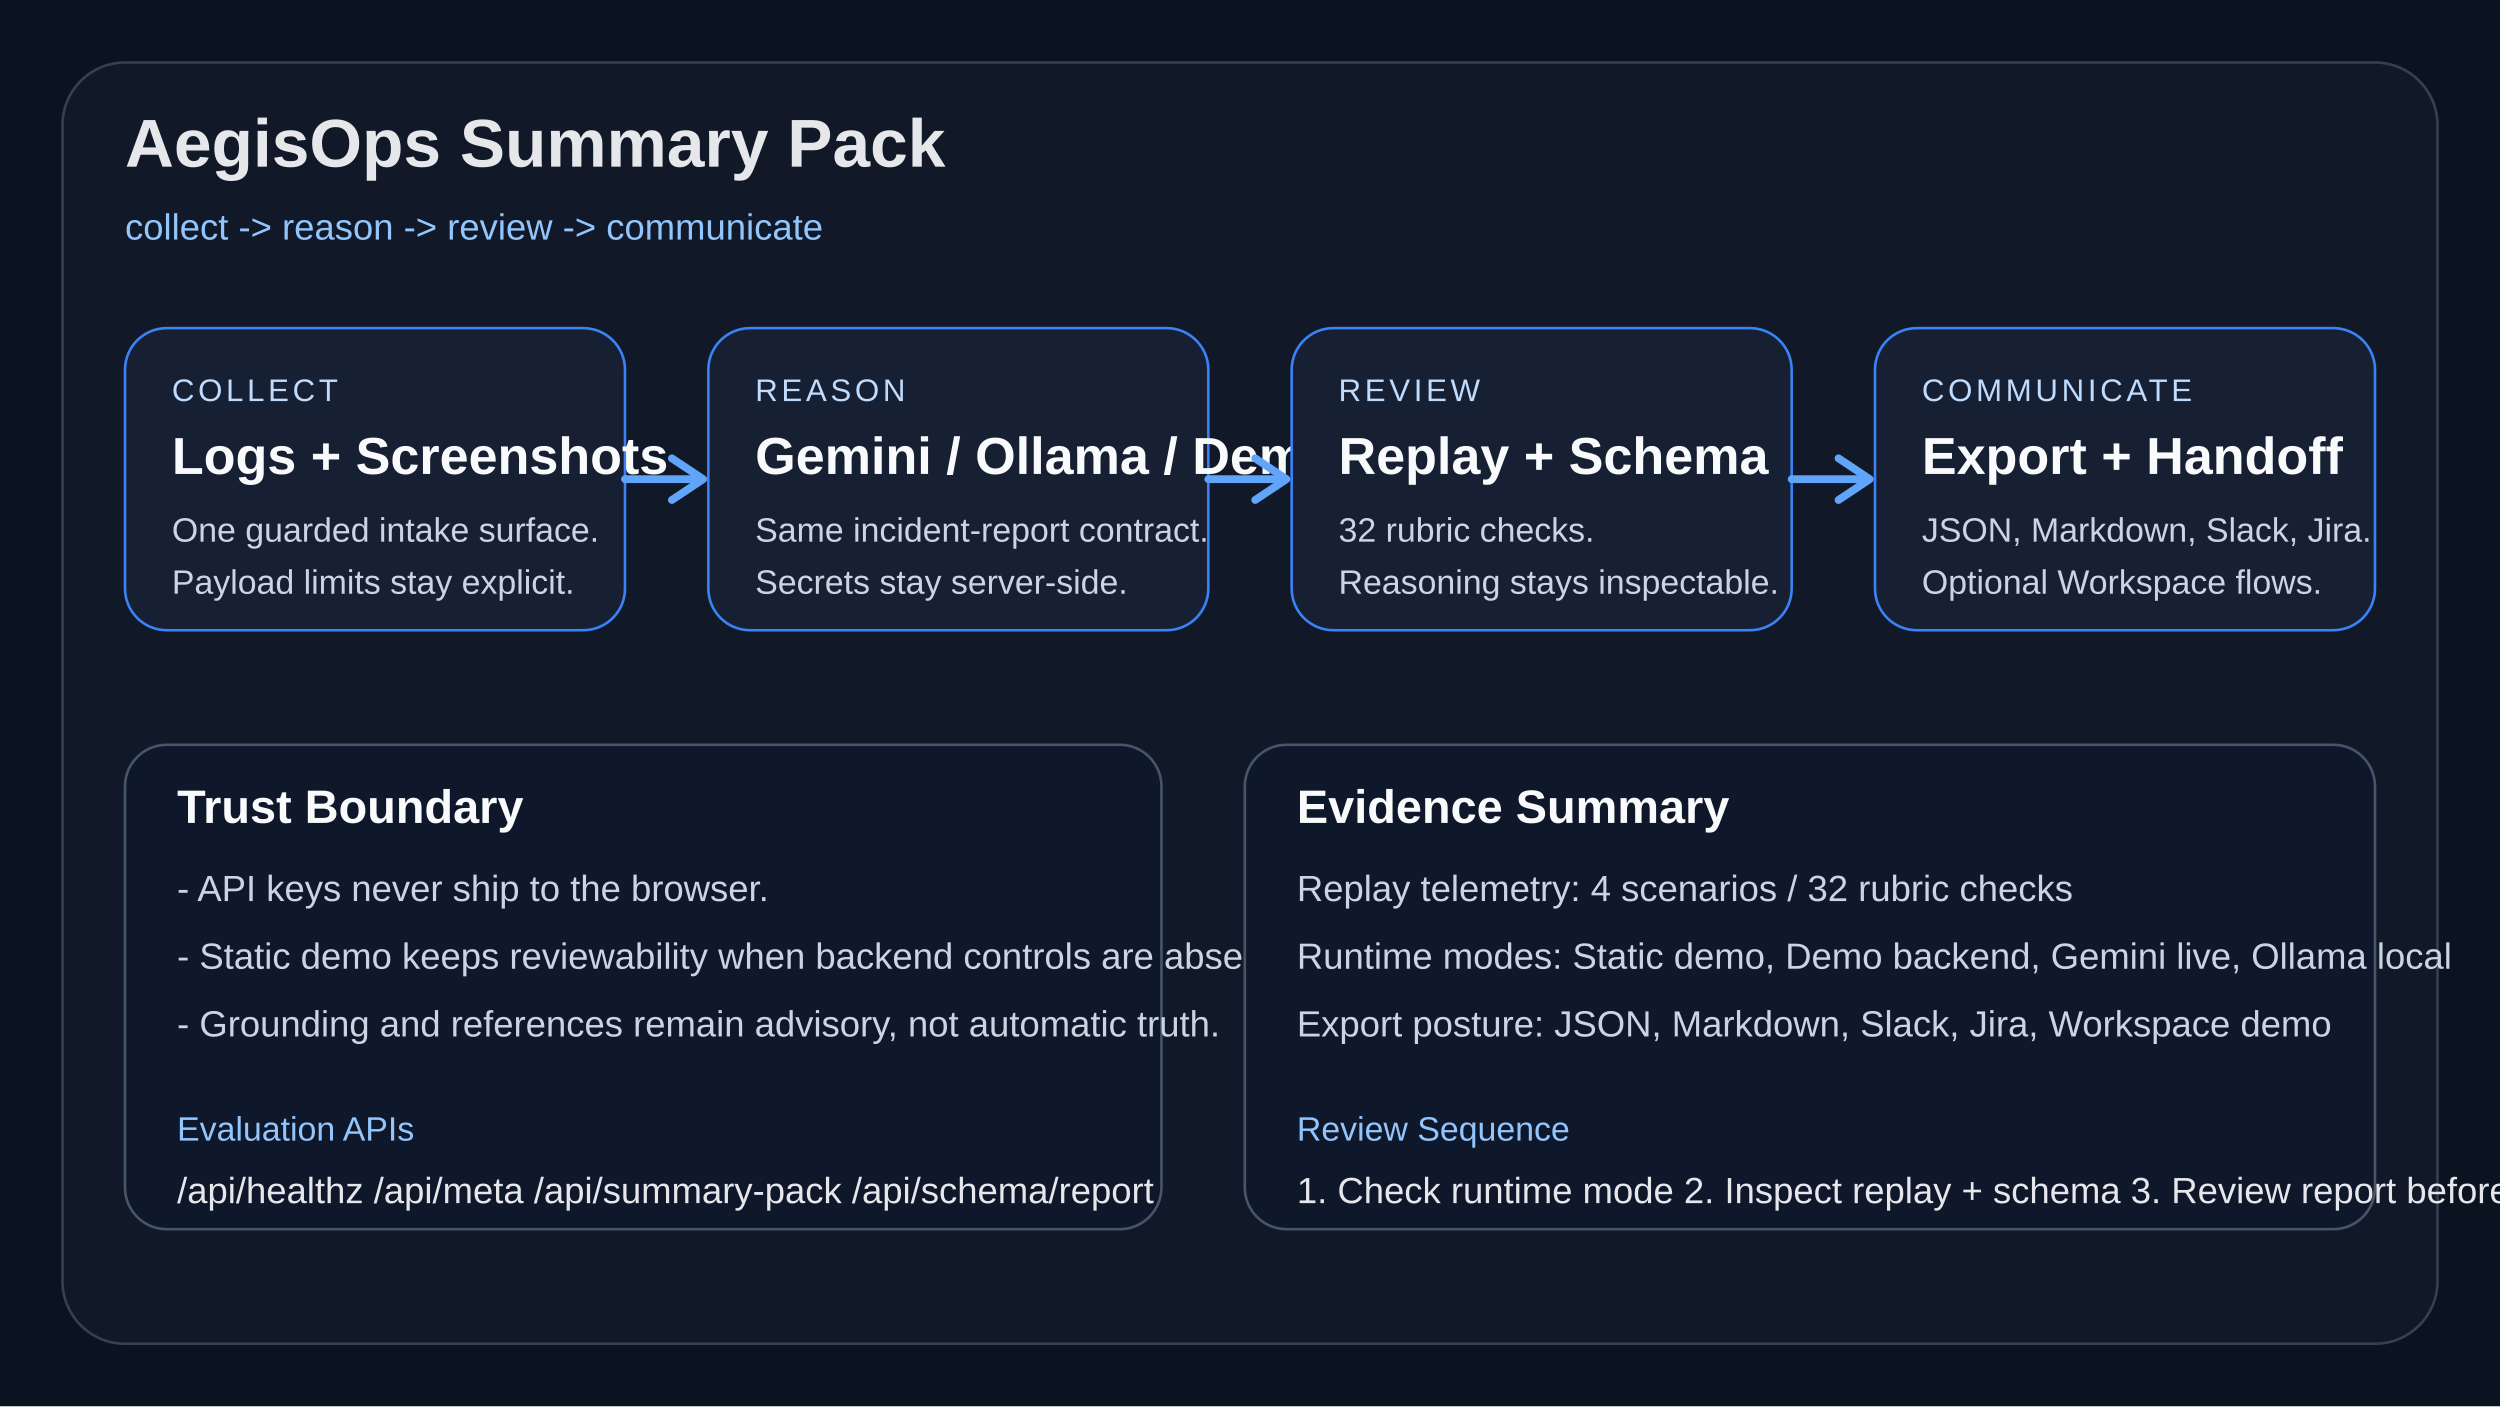
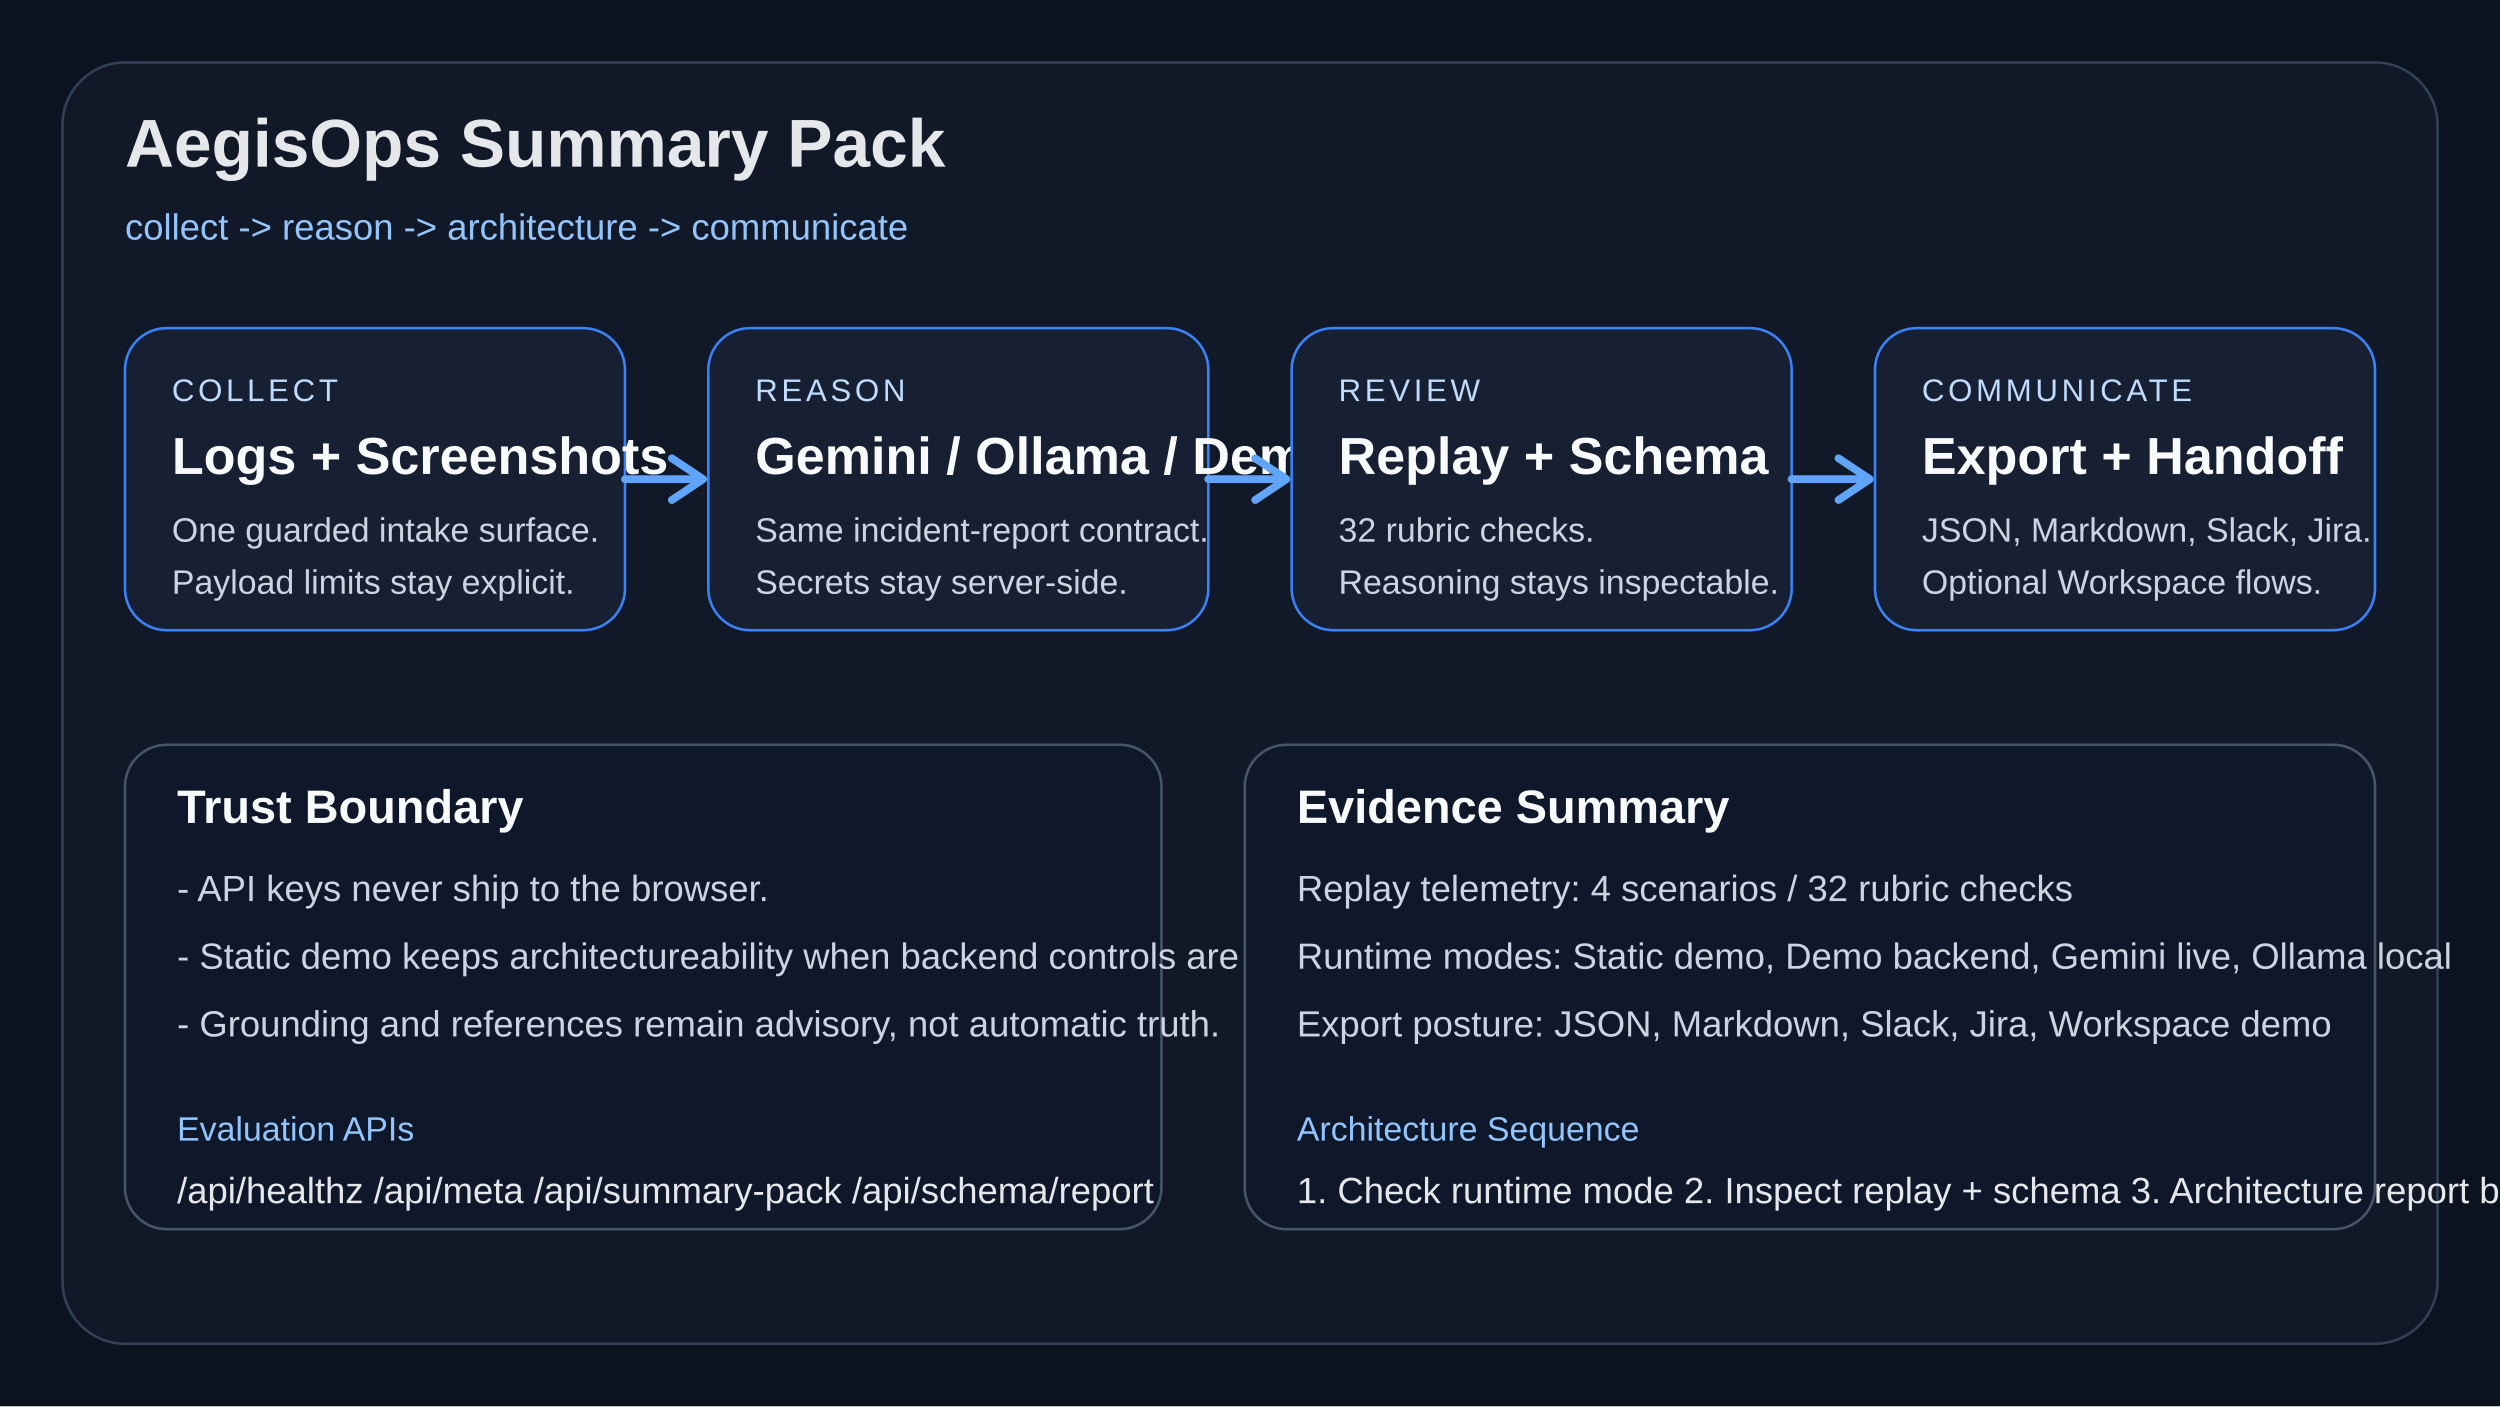
<svg xmlns="http://www.w3.org/2000/svg" width="960" height="540" viewBox="0 0 960 540" fill="none">
  <rect width="960" height="540" fill="#0B1321" />
  <rect x="24" y="24" width="912" height="492" rx="24" fill="#111827" stroke="#334155" />
  <text x="48" y="64" fill="#E5E7EB" font-family="Arial, sans-serif" font-size="26" font-weight="700">AegisOps Summary Pack</text>
-   <text x="48" y="92" fill="#93C5FD" font-family="Arial, sans-serif" font-size="14">collect -&gt; reason -&gt; review -&gt; communicate</text>
+   <text x="48" y="92" fill="#93C5FD" font-family="Arial, sans-serif" font-size="14">collect -&gt; reason -&gt; architecture -&gt; communicate</text>
  <rect x="48" y="126" width="192" height="116" rx="16" fill="#172033" stroke="#3B82F6" />
  <text x="66" y="154" fill="#BFDBFE" font-family="Arial, sans-serif" font-size="12" letter-spacing="1.4">COLLECT</text>
  <text x="66" y="182" fill="#F8FAFC" font-family="Arial, sans-serif" font-size="20" font-weight="700">Logs + Screenshots</text>
  <text x="66" y="208" fill="#CBD5E1" font-family="Arial, sans-serif" font-size="13">One guarded intake surface.</text>
  <text x="66" y="228" fill="#CBD5E1" font-family="Arial, sans-serif" font-size="13">Payload limits stay explicit.</text>
  <rect x="272" y="126" width="192" height="116" rx="16" fill="#172033" stroke="#3B82F6" />
  <text x="290" y="154" fill="#BFDBFE" font-family="Arial, sans-serif" font-size="12" letter-spacing="1.4">REASON</text>
  <text x="290" y="182" fill="#F8FAFC" font-family="Arial, sans-serif" font-size="20" font-weight="700">Gemini / Ollama / Demo</text>
  <text x="290" y="208" fill="#CBD5E1" font-family="Arial, sans-serif" font-size="13">Same incident-report contract.</text>
  <text x="290" y="228" fill="#CBD5E1" font-family="Arial, sans-serif" font-size="13">Secrets stay server-side.</text>
  <rect x="496" y="126" width="192" height="116" rx="16" fill="#172033" stroke="#3B82F6" />
  <text x="514" y="154" fill="#BFDBFE" font-family="Arial, sans-serif" font-size="12" letter-spacing="1.4">REVIEW</text>
  <text x="514" y="182" fill="#F8FAFC" font-family="Arial, sans-serif" font-size="20" font-weight="700">Replay + Schema</text>
  <text x="514" y="208" fill="#CBD5E1" font-family="Arial, sans-serif" font-size="13">32 rubric checks.</text>
  <text x="514" y="228" fill="#CBD5E1" font-family="Arial, sans-serif" font-size="13">Reasoning stays inspectable.</text>
  <rect x="720" y="126" width="192" height="116" rx="16" fill="#172033" stroke="#3B82F6" />
  <text x="738" y="154" fill="#BFDBFE" font-family="Arial, sans-serif" font-size="12" letter-spacing="1.4">COMMUNICATE</text>
  <text x="738" y="182" fill="#F8FAFC" font-family="Arial, sans-serif" font-size="20" font-weight="700">Export + Handoff</text>
  <text x="738" y="208" fill="#CBD5E1" font-family="Arial, sans-serif" font-size="13">JSON, Markdown, Slack, Jira.</text>
  <text x="738" y="228" fill="#CBD5E1" font-family="Arial, sans-serif" font-size="13">Optional Workspace flows.</text>
  <path d="M240 184H268" stroke="#60A5FA" stroke-width="3" stroke-linecap="round" />
  <path d="M464 184H492" stroke="#60A5FA" stroke-width="3" stroke-linecap="round" />
  <path d="M688 184H716" stroke="#60A5FA" stroke-width="3" stroke-linecap="round" />
  <path d="M258 176L270 184L258 192" stroke="#60A5FA" stroke-width="3" stroke-linecap="round" stroke-linejoin="round" />
  <path d="M482 176L494 184L482 192" stroke="#60A5FA" stroke-width="3" stroke-linecap="round" stroke-linejoin="round" />
  <path d="M706 176L718 184L706 192" stroke="#60A5FA" stroke-width="3" stroke-linecap="round" stroke-linejoin="round" />
  <rect x="48" y="286" width="398" height="186" rx="16" fill="#0F172A" stroke="#475569" />
  <text x="68" y="316" fill="#F8FAFC" font-family="Arial, sans-serif" font-size="18" font-weight="700">Trust Boundary</text>
  <text x="68" y="346" fill="#CBD5E1" font-family="Arial, sans-serif" font-size="14">- API keys never ship to the browser.</text>
-   <text x="68" y="372" fill="#CBD5E1" font-family="Arial, sans-serif" font-size="14">- Static demo keeps reviewability when backend controls are absent.</text>
+   <text x="68" y="372" fill="#CBD5E1" font-family="Arial, sans-serif" font-size="14">- Static demo keeps architectureability when backend controls are absent.</text>
  <text x="68" y="398" fill="#CBD5E1" font-family="Arial, sans-serif" font-size="14">- Grounding and references remain advisory, not automatic truth.</text>
  <text x="68" y="438" fill="#93C5FD" font-family="Arial, sans-serif" font-size="13">Evaluation APIs</text>
  <text x="68" y="462" fill="#E5E7EB" font-family="Arial, sans-serif" font-size="14">/api/healthz   /api/meta   /api/summary-pack   /api/schema/report</text>
  <rect x="478" y="286" width="434" height="186" rx="16" fill="#0F172A" stroke="#475569" />
  <text x="498" y="316" fill="#F8FAFC" font-family="Arial, sans-serif" font-size="18" font-weight="700">Evidence Summary</text>
  <text x="498" y="346" fill="#CBD5E1" font-family="Arial, sans-serif" font-size="14">Replay telemetry: 4 scenarios / 32 rubric checks</text>
  <text x="498" y="372" fill="#CBD5E1" font-family="Arial, sans-serif" font-size="14">Runtime modes: Static demo, Demo backend, Gemini live, Ollama local</text>
  <text x="498" y="398" fill="#CBD5E1" font-family="Arial, sans-serif" font-size="14">Export posture: JSON, Markdown, Slack, Jira, Workspace demo</text>
-   <text x="498" y="438" fill="#93C5FD" font-family="Arial, sans-serif" font-size="13">Review Sequence</text>
-   <text x="498" y="462" fill="#E5E7EB" font-family="Arial, sans-serif" font-size="14">1. Check runtime mode  2. Inspect replay + schema  3. Review report before handoff</text>
+   <text x="498" y="438" fill="#93C5FD" font-family="Arial, sans-serif" font-size="13">Architecture Sequence</text>
+   <text x="498" y="462" fill="#E5E7EB" font-family="Arial, sans-serif" font-size="14">1. Check runtime mode  2. Inspect replay + schema  3. Architecture report before handoff</text>
</svg>
